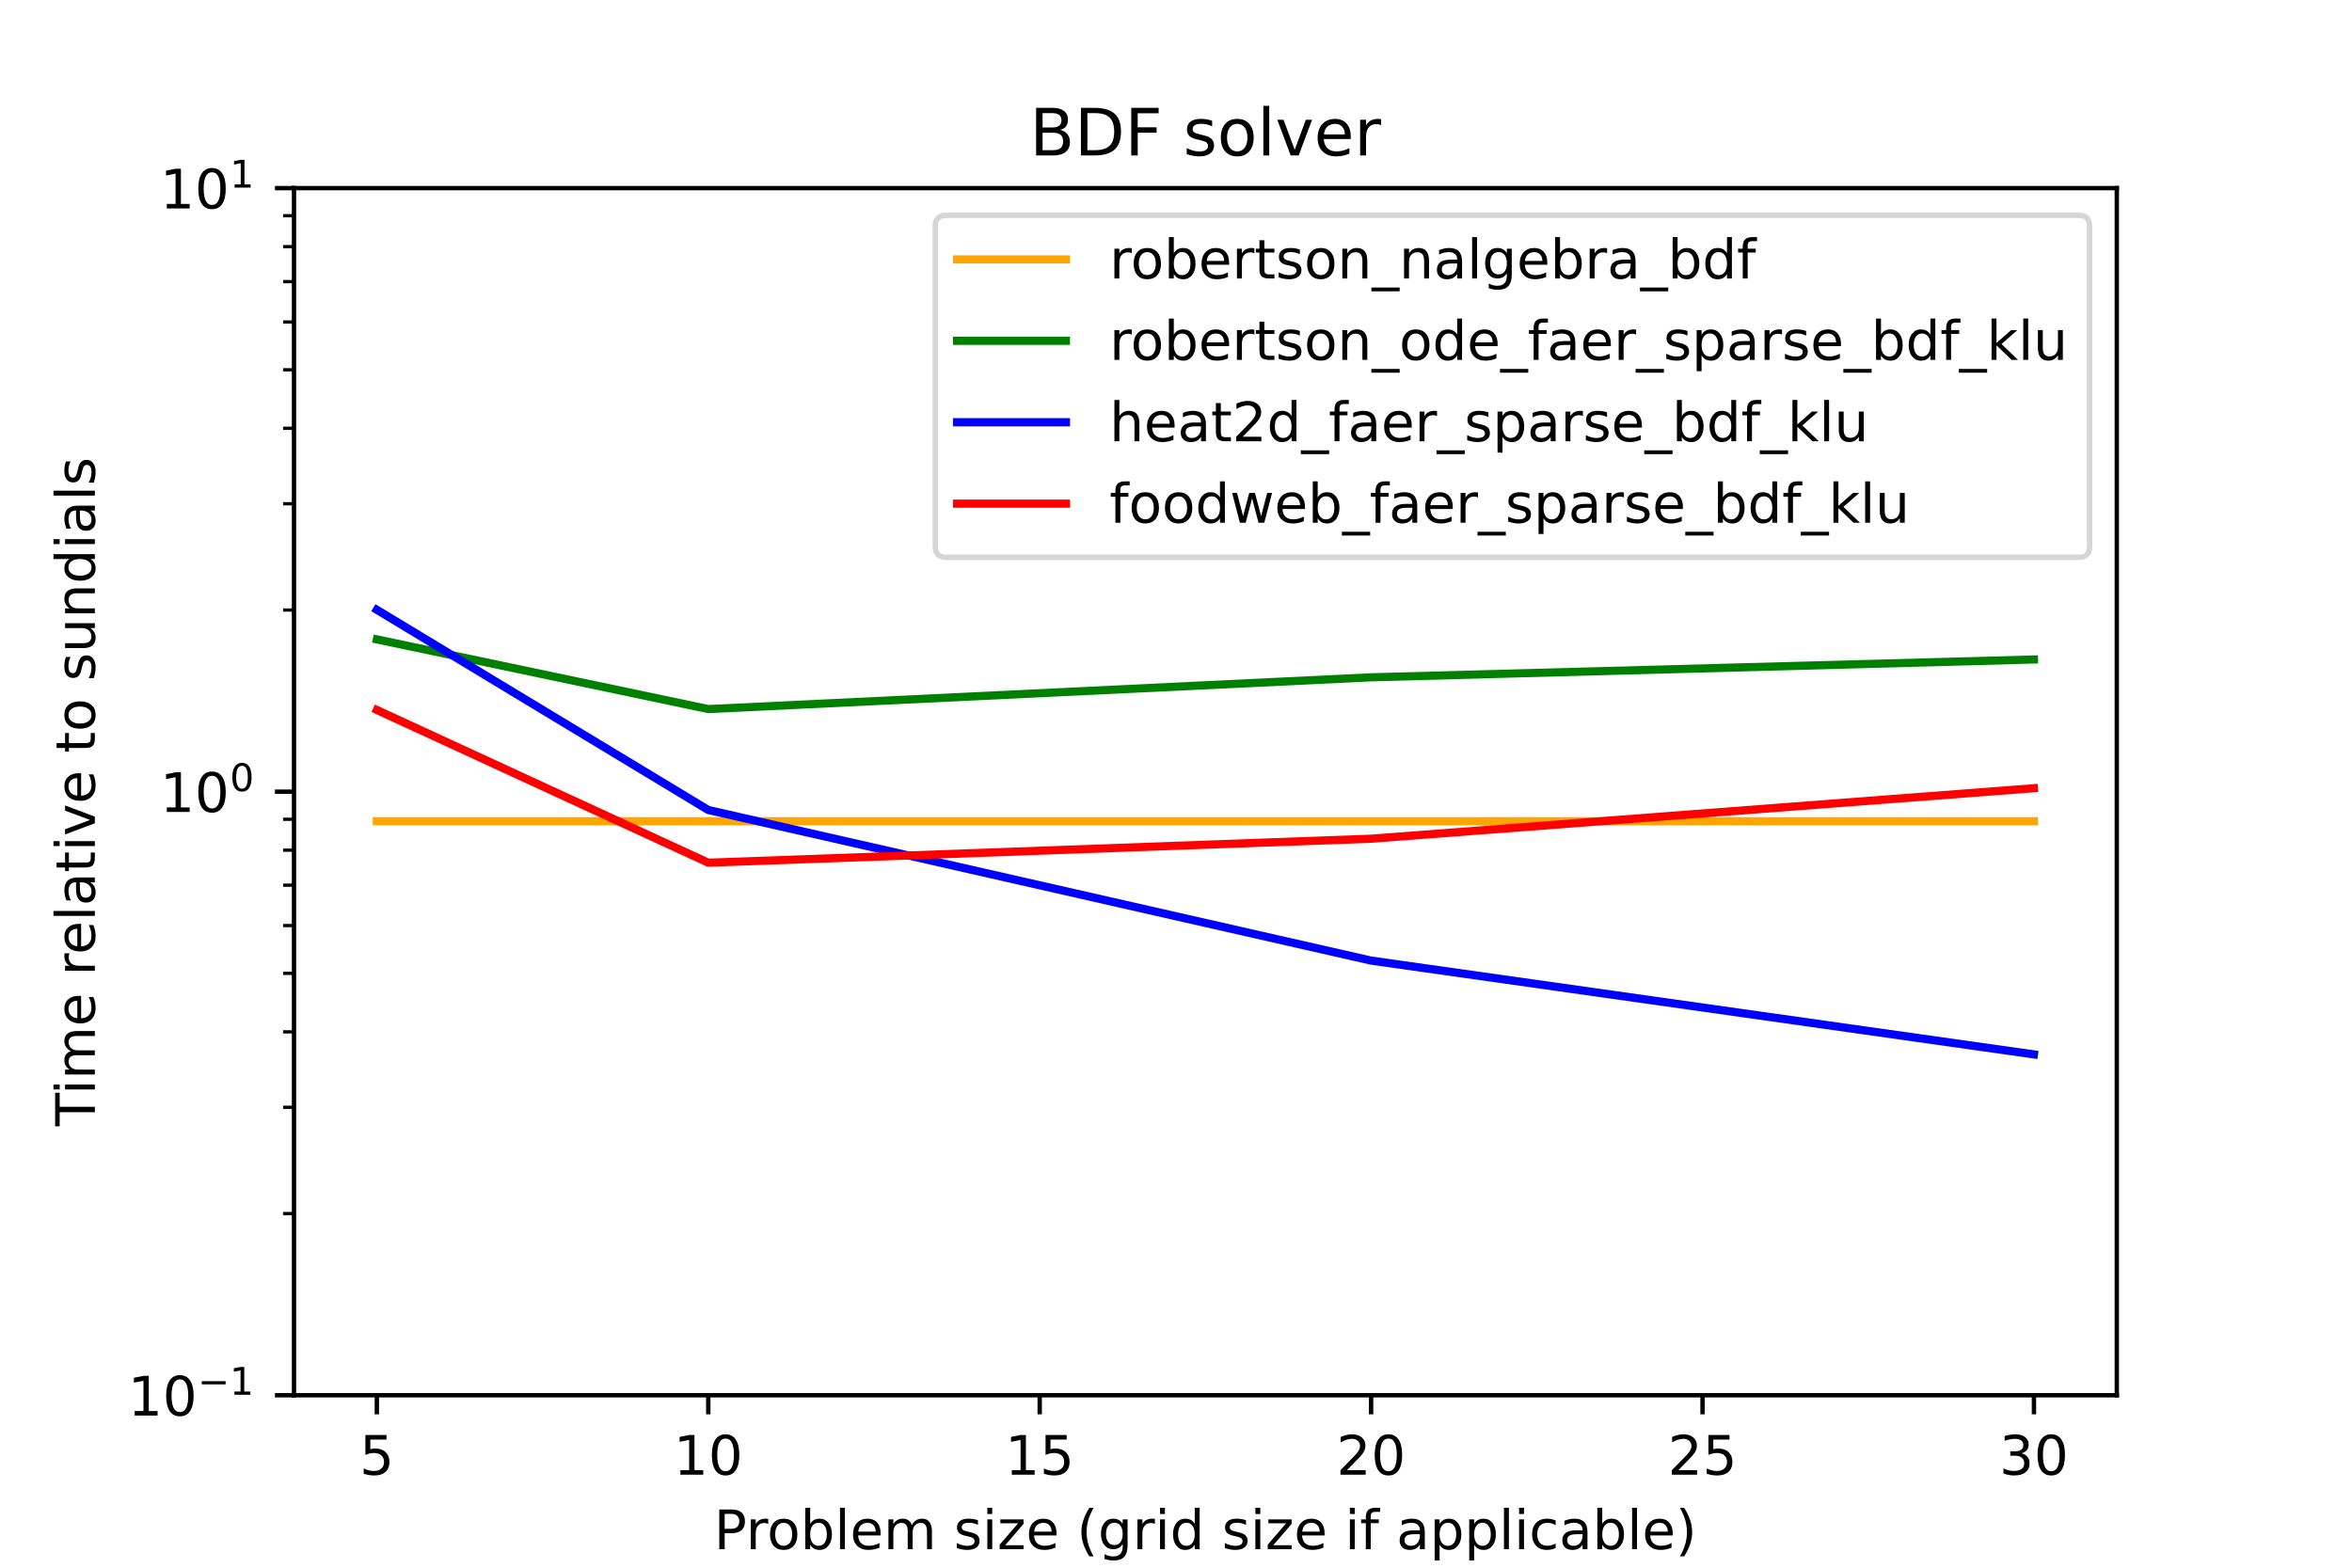
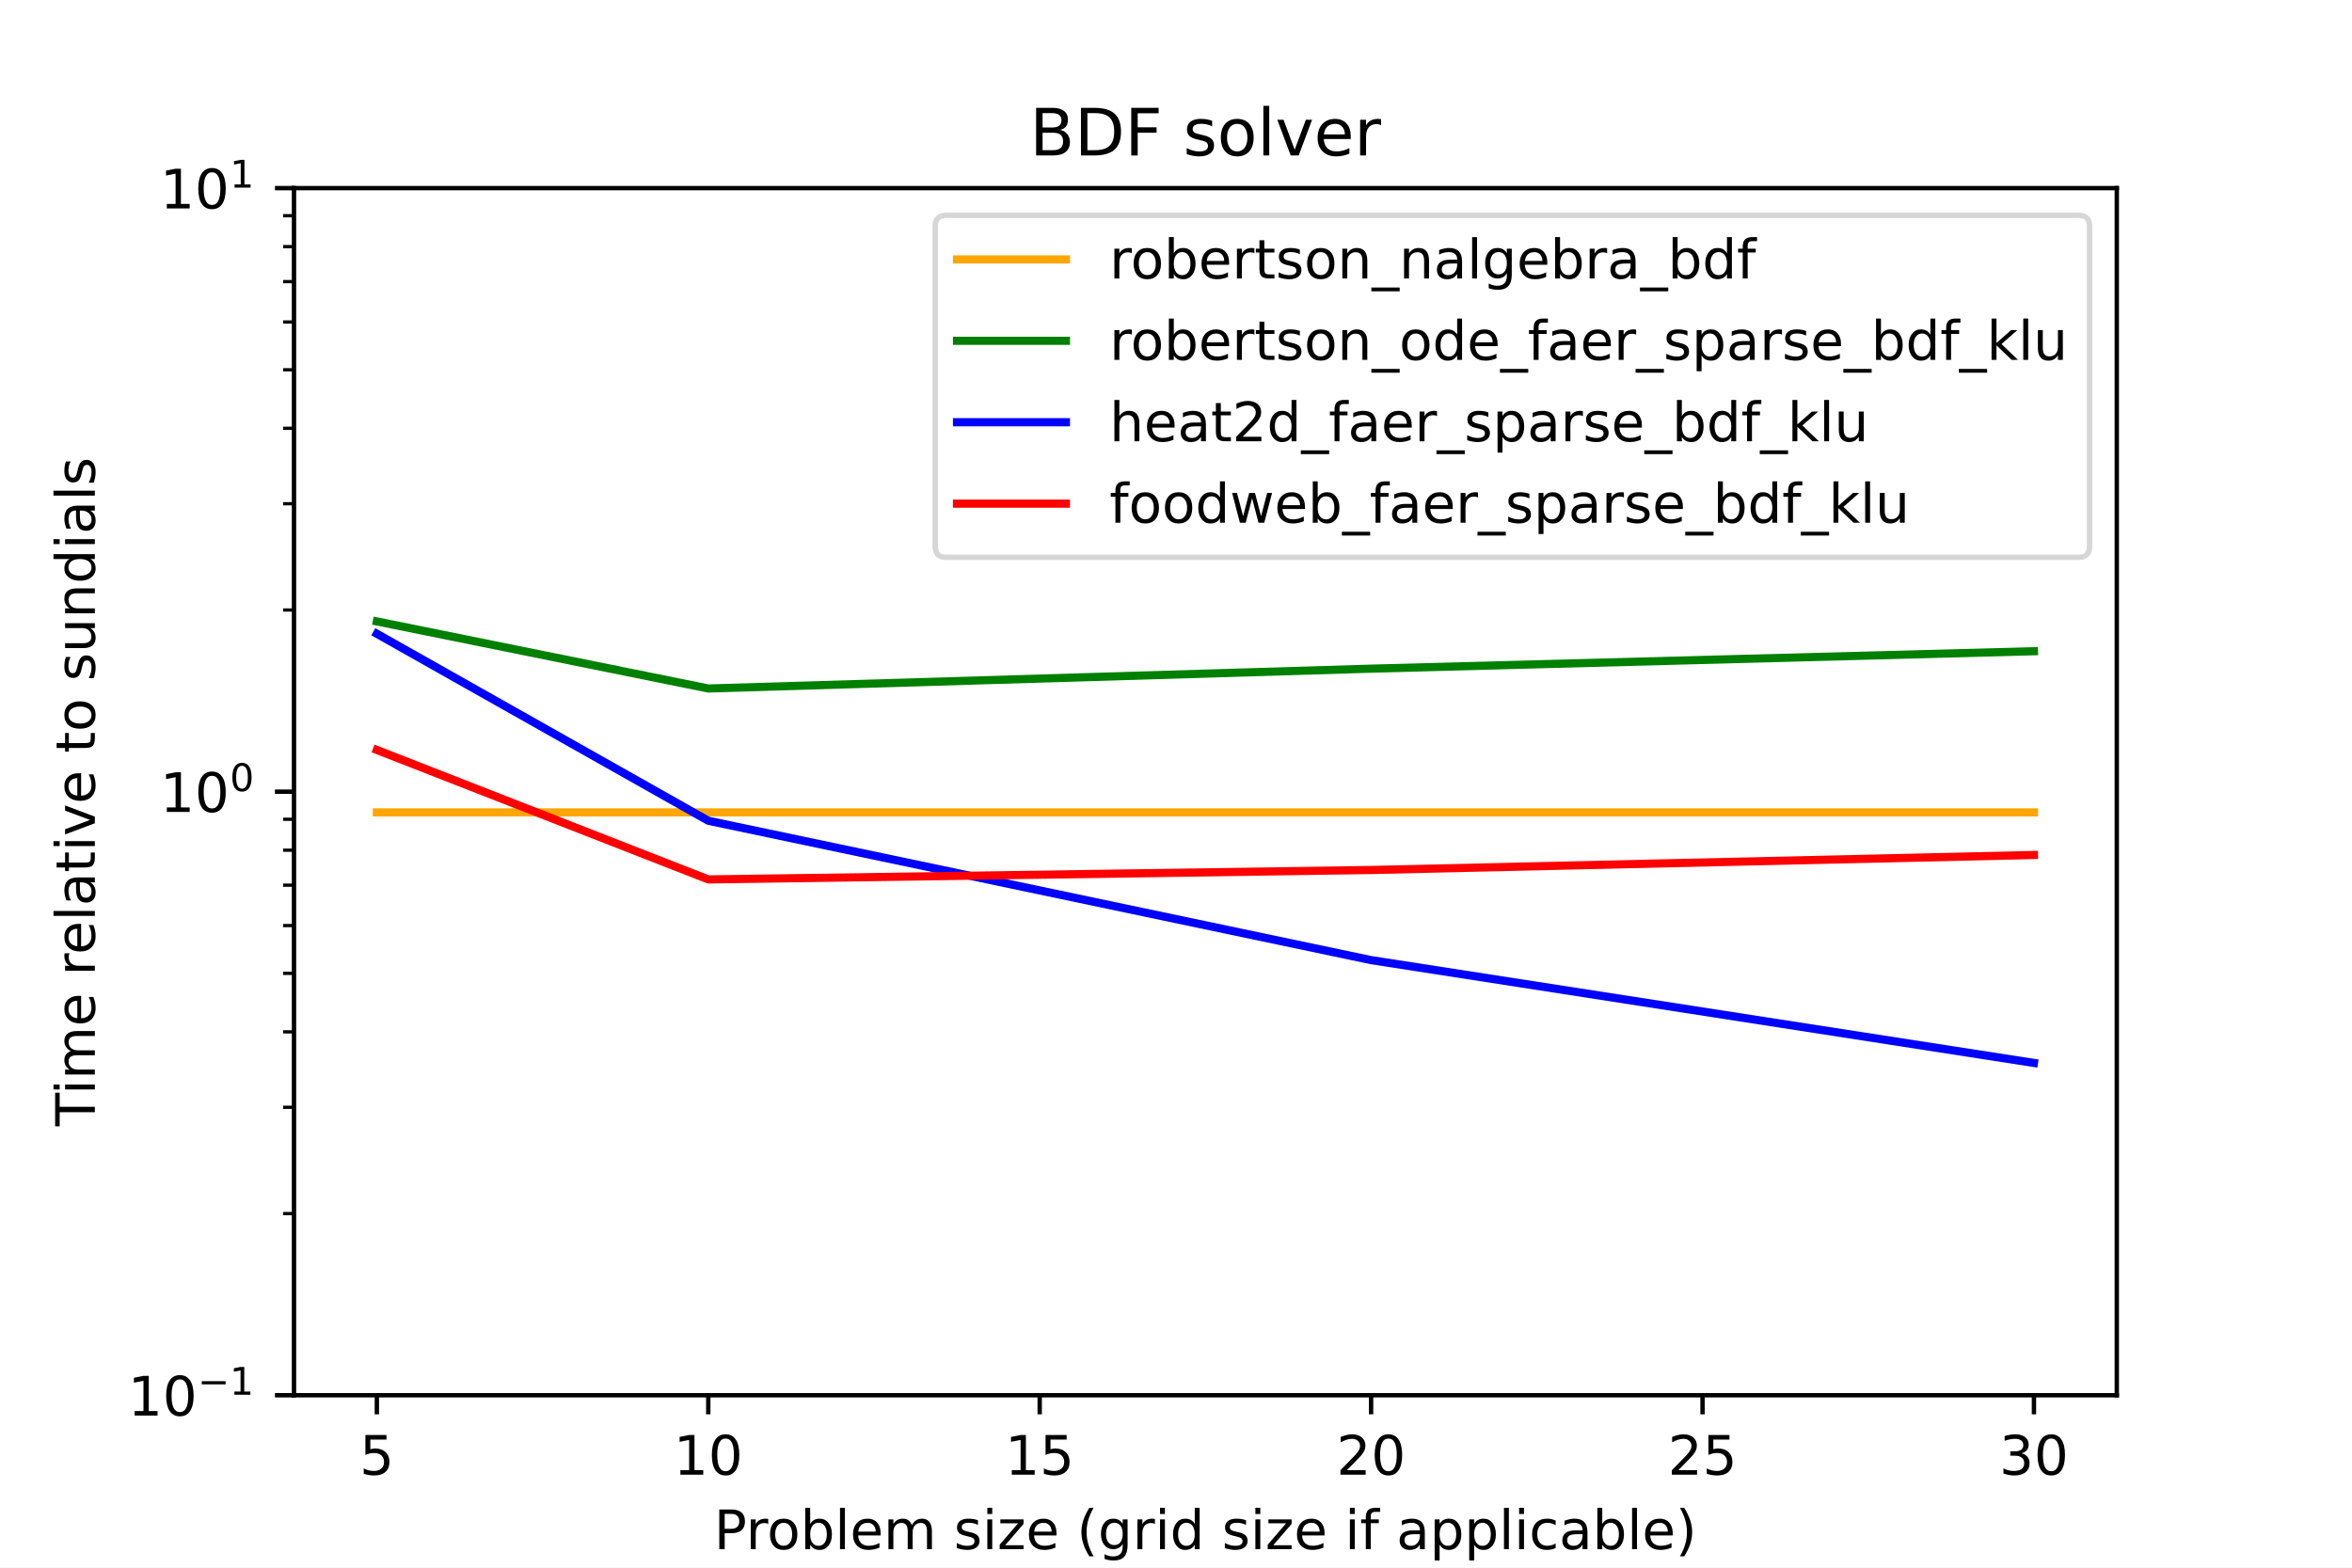
<svg xmlns="http://www.w3.org/2000/svg" xmlns:xlink="http://www.w3.org/1999/xlink" width="432pt" height="288pt" viewBox="0 0 432 288" version="1.1">
  <defs>
    <style type="text/css">*{stroke-linejoin: round; stroke-linecap: butt}</style>
  </defs>
  <g id="figure_1">
    <g id="patch_1">
      <path d="M 0 288  L 432 288  L 432 0  L 0 0  z " style="fill: #ffffff" />
    </g>
    <g id="axes_1">
      <g id="patch_2">
        <path d="M 54 256.32  L 388.8 256.32  L 388.8 34.56  L 54 34.56  z " style="fill: #ffffff" />
      </g>
      <g id="matplotlib.axis_1">
        <g id="xtick_1">
          <g id="line2d_1">
            <defs>
-               <path id="mec22fc146c" d="M 0 0  L 0 3.5  " style="stroke: #000000; stroke-width: 0.8" />
-             </defs>
-             <g>
-               <use xlink:href="#mec22fc146c" x="69.218" y="256.32" style="stroke: #000000; stroke-width: 0.8" />
+               <path id="mbcca583074" d="M 0 0  L 0 3.5  " style="stroke: #000000; stroke-width: 0.8" />
+             </defs>
+             <g>
+               <use xlink:href="#mbcca583074" x="69.218" y="256.32" style="stroke: #000000; stroke-width: 0.8" />
            </g>
          </g>
          <g id="text_1">
            <g transform="translate(66.03693 270.9184) scale(0.1 -0.1)">
              <defs>
                <path id="DejaVuSans-35" d="M 691 4666  L 3169 4666  L 3169 4134  L 1269 4134  L 1269 2991  Q 1406 3038 1543 3061  Q 1681 3084 1819 3084  Q 2600 3084 3056 2656  Q 3513 2228 3513 1497  Q 3513 744 3044 326  Q 2575 -91 1722 -91  Q 1428 -91 1123 -41  Q 819 9 494 109  L 494 744  Q 775 591 1075 516  Q 1375 441 1709 441  Q 2250 441 2565 725  Q 2881 1009 2881 1497  Q 2881 1984 2565 2268  Q 2250 2553 1709 2553  Q 1456 2553 1204 2497  Q 953 2441 691 2322  L 691 4666  z " transform="scale(0.015625)" />
              </defs>
              <use xlink:href="#DejaVuSans-35" />
            </g>
          </g>
        </g>
        <g id="xtick_2">
          <g id="line2d_2">
            <g>
-               <use xlink:href="#mec22fc146c" x="130.091" y="256.32" style="stroke: #000000; stroke-width: 0.8" />
+               <use xlink:href="#mbcca583074" x="130.091" y="256.32" style="stroke: #000000; stroke-width: 0.8" />
            </g>
          </g>
          <g id="text_2">
            <g transform="translate(123.7284 270.9184) scale(0.1 -0.1)">
              <defs>
                <path id="DejaVuSans-31" d="M 794 531  L 1825 531  L 1825 4091  L 703 3866  L 703 4441  L 1819 4666  L 2450 4666  L 2450 531  L 3481 531  L 3481 0  L 794 0  L 794 531  z " transform="scale(0.015625)" />
                <path id="DejaVuSans-30" d="M 2034 4250  Q 1547 4250 1301 3770  Q 1056 3291 1056 2328  Q 1056 1369 1301 889  Q 1547 409 2034 409  Q 2525 409 2770 889  Q 3016 1369 3016 2328  Q 3016 3291 2770 3770  Q 2525 4250 2034 4250  z M 2034 4750  Q 2819 4750 3233 4129  Q 3647 3509 3647 2328  Q 3647 1150 3233 529  Q 2819 -91 2034 -91  Q 1250 -91 836 529  Q 422 1150 422 2328  Q 422 3509 836 4129  Q 1250 4750 2034 4750  z " transform="scale(0.015625)" />
              </defs>
              <use xlink:href="#DejaVuSans-31" />
              <use xlink:href="#DejaVuSans-30" x="63.623" />
            </g>
          </g>
        </g>
        <g id="xtick_3">
          <g id="line2d_3">
            <g>
-               <use xlink:href="#mec22fc146c" x="190.964" y="256.32" style="stroke: #000000; stroke-width: 0.8" />
+               <use xlink:href="#mbcca583074" x="190.964" y="256.32" style="stroke: #000000; stroke-width: 0.8" />
            </g>
          </g>
          <g id="text_3">
            <g transform="translate(184.6011 270.9184) scale(0.1 -0.1)">
              <use xlink:href="#DejaVuSans-31" />
              <use xlink:href="#DejaVuSans-35" x="63.623" />
            </g>
          </g>
        </g>
        <g id="xtick_4">
          <g id="line2d_4">
            <g>
-               <use xlink:href="#mec22fc146c" x="251.836" y="256.32" style="stroke: #000000; stroke-width: 0.8" />
+               <use xlink:href="#mbcca583074" x="251.836" y="256.32" style="stroke: #000000; stroke-width: 0.8" />
            </g>
          </g>
          <g id="text_4">
            <g transform="translate(245.4739 270.9184) scale(0.1 -0.1)">
              <defs>
                <path id="DejaVuSans-32" d="M 1228 531  L 3431 531  L 3431 0  L 469 0  L 469 531  Q 828 903 1448 1529  Q 2069 2156 2228 2338  Q 2531 2678 2651 2914  Q 2772 3150 2772 3378  Q 2772 3750 2511 3984  Q 2250 4219 1831 4219  Q 1534 4219 1204 4116  Q 875 4013 500 3803  L 500 4441  Q 881 4594 1212 4672  Q 1544 4750 1819 4750  Q 2544 4750 2975 4387  Q 3406 4025 3406 3419  Q 3406 3131 3298 2873  Q 3191 2616 2906 2266  Q 2828 2175 2409 1742  Q 1991 1309 1228 531  z " transform="scale(0.015625)" />
              </defs>
              <use xlink:href="#DejaVuSans-32" />
              <use xlink:href="#DejaVuSans-30" x="63.623" />
            </g>
          </g>
        </g>
        <g id="xtick_5">
          <g id="line2d_5">
            <g>
-               <use xlink:href="#mec22fc146c" x="312.709" y="256.32" style="stroke: #000000; stroke-width: 0.8" />
+               <use xlink:href="#mbcca583074" x="312.709" y="256.32" style="stroke: #000000; stroke-width: 0.8" />
            </g>
          </g>
          <g id="text_5">
            <g transform="translate(306.3466 270.9184) scale(0.1 -0.1)">
              <use xlink:href="#DejaVuSans-32" />
              <use xlink:href="#DejaVuSans-35" x="63.623" />
            </g>
          </g>
        </g>
        <g id="xtick_6">
          <g id="line2d_6">
            <g>
-               <use xlink:href="#mec22fc146c" x="373.582" y="256.32" style="stroke: #000000; stroke-width: 0.8" />
+               <use xlink:href="#mbcca583074" x="373.582" y="256.32" style="stroke: #000000; stroke-width: 0.8" />
            </g>
          </g>
          <g id="text_6">
            <g transform="translate(367.2193 270.9184) scale(0.1 -0.1)">
              <defs>
                <path id="DejaVuSans-33" d="M 2597 2516  Q 3050 2419 3304 2112  Q 3559 1806 3559 1356  Q 3559 666 3084 287  Q 2609 -91 1734 -91  Q 1441 -91 1130 -33  Q 819 25 488 141  L 488 750  Q 750 597 1062 519  Q 1375 441 1716 441  Q 2309 441 2620 675  Q 2931 909 2931 1356  Q 2931 1769 2642 2001  Q 2353 2234 1838 2234  L 1294 2234  L 1294 2753  L 1863 2753  Q 2328 2753 2575 2939  Q 2822 3125 2822 3475  Q 2822 3834 2567 4026  Q 2313 4219 1838 4219  Q 1578 4219 1281 4162  Q 984 4106 628 3988  L 628 4550  Q 988 4650 1302 4700  Q 1616 4750 1894 4750  Q 2613 4750 3031 4423  Q 3450 4097 3450 3541  Q 3450 3153 3228 2886  Q 3006 2619 2597 2516  z " transform="scale(0.015625)" />
              </defs>
              <use xlink:href="#DejaVuSans-33" />
              <use xlink:href="#DejaVuSans-30" x="63.623" />
            </g>
          </g>
        </g>
        <g id="text_7">
          <g transform="translate(131.1383 284.5966) scale(0.1 -0.1)">
            <defs>
              <path id="DejaVuSans-50" d="M 1259 4147  L 1259 2394  L 2053 2394  Q 2494 2394 2734 2622  Q 2975 2850 2975 3272  Q 2975 3691 2734 3919  Q 2494 4147 2053 4147  L 1259 4147  z M 628 4666  L 2053 4666  Q 2838 4666 3239 4311  Q 3641 3956 3641 3272  Q 3641 2581 3239 2228  Q 2838 1875 2053 1875  L 1259 1875  L 1259 0  L 628 0  L 628 4666  z " transform="scale(0.015625)" />
              <path id="DejaVuSans-72" d="M 2631 2963  Q 2534 3019 2420 3045  Q 2306 3072 2169 3072  Q 1681 3072 1420 2755  Q 1159 2438 1159 1844  L 1159 0  L 581 0  L 581 3500  L 1159 3500  L 1159 2956  Q 1341 3275 1631 3429  Q 1922 3584 2338 3584  Q 2397 3584 2469 3576  Q 2541 3569 2628 3553  L 2631 2963  z " transform="scale(0.015625)" />
              <path id="DejaVuSans-6f" d="M 1959 3097  Q 1497 3097 1228 2736  Q 959 2375 959 1747  Q 959 1119 1226 758  Q 1494 397 1959 397  Q 2419 397 2687 759  Q 2956 1122 2956 1747  Q 2956 2369 2687 2733  Q 2419 3097 1959 3097  z M 1959 3584  Q 2709 3584 3137 3096  Q 3566 2609 3566 1747  Q 3566 888 3137 398  Q 2709 -91 1959 -91  Q 1206 -91 779 398  Q 353 888 353 1747  Q 353 2609 779 3096  Q 1206 3584 1959 3584  z " transform="scale(0.015625)" />
              <path id="DejaVuSans-62" d="M 3116 1747  Q 3116 2381 2855 2742  Q 2594 3103 2138 3103  Q 1681 3103 1420 2742  Q 1159 2381 1159 1747  Q 1159 1113 1420 752  Q 1681 391 2138 391  Q 2594 391 2855 752  Q 3116 1113 3116 1747  z M 1159 2969  Q 1341 3281 1617 3432  Q 1894 3584 2278 3584  Q 2916 3584 3314 3078  Q 3713 2572 3713 1747  Q 3713 922 3314 415  Q 2916 -91 2278 -91  Q 1894 -91 1617 61  Q 1341 213 1159 525  L 1159 0  L 581 0  L 581 4863  L 1159 4863  L 1159 2969  z " transform="scale(0.015625)" />
              <path id="DejaVuSans-6c" d="M 603 4863  L 1178 4863  L 1178 0  L 603 0  L 603 4863  z " transform="scale(0.015625)" />
              <path id="DejaVuSans-65" d="M 3597 1894  L 3597 1613  L 953 1613  Q 991 1019 1311 708  Q 1631 397 2203 397  Q 2534 397 2845 478  Q 3156 559 3463 722  L 3463 178  Q 3153 47 2828 -22  Q 2503 -91 2169 -91  Q 1331 -91 842 396  Q 353 884 353 1716  Q 353 2575 817 3079  Q 1281 3584 2069 3584  Q 2775 3584 3186 3129  Q 3597 2675 3597 1894  z M 3022 2063  Q 3016 2534 2758 2815  Q 2500 3097 2075 3097  Q 1594 3097 1305 2825  Q 1016 2553 972 2059  L 3022 2063  z " transform="scale(0.015625)" />
              <path id="DejaVuSans-6d" d="M 3328 2828  Q 3544 3216 3844 3400  Q 4144 3584 4550 3584  Q 5097 3584 5394 3201  Q 5691 2819 5691 2113  L 5691 0  L 5113 0  L 5113 2094  Q 5113 2597 4934 2840  Q 4756 3084 4391 3084  Q 3944 3084 3684 2787  Q 3425 2491 3425 1978  L 3425 0  L 2847 0  L 2847 2094  Q 2847 2600 2669 2842  Q 2491 3084 2119 3084  Q 1678 3084 1418 2786  Q 1159 2488 1159 1978  L 1159 0  L 581 0  L 581 3500  L 1159 3500  L 1159 2956  Q 1356 3278 1631 3431  Q 1906 3584 2284 3584  Q 2666 3584 2933 3390  Q 3200 3197 3328 2828  z " transform="scale(0.015625)" />
              <path id="DejaVuSans-20" transform="scale(0.015625)" />
              <path id="DejaVuSans-73" d="M 2834 3397  L 2834 2853  Q 2591 2978 2328 3040  Q 2066 3103 1784 3103  Q 1356 3103 1142 2972  Q 928 2841 928 2578  Q 928 2378 1081 2264  Q 1234 2150 1697 2047  L 1894 2003  Q 2506 1872 2764 1633  Q 3022 1394 3022 966  Q 3022 478 2636 193  Q 2250 -91 1575 -91  Q 1294 -91 989 -36  Q 684 19 347 128  L 347 722  Q 666 556 975 473  Q 1284 391 1588 391  Q 1994 391 2212 530  Q 2431 669 2431 922  Q 2431 1156 2273 1281  Q 2116 1406 1581 1522  L 1381 1569  Q 847 1681 609 1914  Q 372 2147 372 2553  Q 372 3047 722 3315  Q 1072 3584 1716 3584  Q 2034 3584 2315 3537  Q 2597 3491 2834 3397  z " transform="scale(0.015625)" />
              <path id="DejaVuSans-69" d="M 603 3500  L 1178 3500  L 1178 0  L 603 0  L 603 3500  z M 603 4863  L 1178 4863  L 1178 4134  L 603 4134  L 603 4863  z " transform="scale(0.015625)" />
              <path id="DejaVuSans-7a" d="M 353 3500  L 3084 3500  L 3084 2975  L 922 459  L 3084 459  L 3084 0  L 275 0  L 275 525  L 2438 3041  L 353 3041  L 353 3500  z " transform="scale(0.015625)" />
              <path id="DejaVuSans-28" d="M 1984 4856  Q 1566 4138 1362 3434  Q 1159 2731 1159 2009  Q 1159 1288 1364 580  Q 1569 -128 1984 -844  L 1484 -844  Q 1016 -109 783 600  Q 550 1309 550 2009  Q 550 2706 781 3412  Q 1013 4119 1484 4856  L 1984 4856  z " transform="scale(0.015625)" />
              <path id="DejaVuSans-67" d="M 2906 1791  Q 2906 2416 2648 2759  Q 2391 3103 1925 3103  Q 1463 3103 1205 2759  Q 947 2416 947 1791  Q 947 1169 1205 825  Q 1463 481 1925 481  Q 2391 481 2648 825  Q 2906 1169 2906 1791  z M 3481 434  Q 3481 -459 3084 -895  Q 2688 -1331 1869 -1331  Q 1566 -1331 1297 -1286  Q 1028 -1241 775 -1147  L 775 -588  Q 1028 -725 1275 -790  Q 1522 -856 1778 -856  Q 2344 -856 2625 -561  Q 2906 -266 2906 331  L 2906 616  Q 2728 306 2450 153  Q 2172 0 1784 0  Q 1141 0 747 490  Q 353 981 353 1791  Q 353 2603 747 3093  Q 1141 3584 1784 3584  Q 2172 3584 2450 3431  Q 2728 3278 2906 2969  L 2906 3500  L 3481 3500  L 3481 434  z " transform="scale(0.015625)" />
              <path id="DejaVuSans-64" d="M 2906 2969  L 2906 4863  L 3481 4863  L 3481 0  L 2906 0  L 2906 525  Q 2725 213 2448 61  Q 2172 -91 1784 -91  Q 1150 -91 751 415  Q 353 922 353 1747  Q 353 2572 751 3078  Q 1150 3584 1784 3584  Q 2172 3584 2448 3432  Q 2725 3281 2906 2969  z M 947 1747  Q 947 1113 1208 752  Q 1469 391 1925 391  Q 2381 391 2643 752  Q 2906 1113 2906 1747  Q 2906 2381 2643 2742  Q 2381 3103 1925 3103  Q 1469 3103 1208 2742  Q 947 2381 947 1747  z " transform="scale(0.015625)" />
              <path id="DejaVuSans-66" d="M 2375 4863  L 2375 4384  L 1825 4384  Q 1516 4384 1395 4259  Q 1275 4134 1275 3809  L 1275 3500  L 2222 3500  L 2222 3053  L 1275 3053  L 1275 0  L 697 0  L 697 3053  L 147 3053  L 147 3500  L 697 3500  L 697 3744  Q 697 4328 969 4595  Q 1241 4863 1831 4863  L 2375 4863  z " transform="scale(0.015625)" />
              <path id="DejaVuSans-61" d="M 2194 1759  Q 1497 1759 1228 1600  Q 959 1441 959 1056  Q 959 750 1161 570  Q 1363 391 1709 391  Q 2188 391 2477 730  Q 2766 1069 2766 1631  L 2766 1759  L 2194 1759  z M 3341 1997  L 3341 0  L 2766 0  L 2766 531  Q 2569 213 2275 61  Q 1981 -91 1556 -91  Q 1019 -91 701 211  Q 384 513 384 1019  Q 384 1609 779 1909  Q 1175 2209 1959 2209  L 2766 2209  L 2766 2266  Q 2766 2663 2505 2880  Q 2244 3097 1772 3097  Q 1472 3097 1187 3025  Q 903 2953 641 2809  L 641 3341  Q 956 3463 1253 3523  Q 1550 3584 1831 3584  Q 2591 3584 2966 3190  Q 3341 2797 3341 1997  z " transform="scale(0.015625)" />
              <path id="DejaVuSans-70" d="M 1159 525  L 1159 -1331  L 581 -1331  L 581 3500  L 1159 3500  L 1159 2969  Q 1341 3281 1617 3432  Q 1894 3584 2278 3584  Q 2916 3584 3314 3078  Q 3713 2572 3713 1747  Q 3713 922 3314 415  Q 2916 -91 2278 -91  Q 1894 -91 1617 61  Q 1341 213 1159 525  z M 3116 1747  Q 3116 2381 2855 2742  Q 2594 3103 2138 3103  Q 1681 3103 1420 2742  Q 1159 2381 1159 1747  Q 1159 1113 1420 752  Q 1681 391 2138 391  Q 2594 391 2855 752  Q 3116 1113 3116 1747  z " transform="scale(0.015625)" />
              <path id="DejaVuSans-63" d="M 3122 3366  L 3122 2828  Q 2878 2963 2633 3030  Q 2388 3097 2138 3097  Q 1578 3097 1268 2742  Q 959 2388 959 1747  Q 959 1106 1268 751  Q 1578 397 2138 397  Q 2388 397 2633 464  Q 2878 531 3122 666  L 3122 134  Q 2881 22 2623 -34  Q 2366 -91 2075 -91  Q 1284 -91 818 406  Q 353 903 353 1747  Q 353 2603 823 3093  Q 1294 3584 2113 3584  Q 2378 3584 2631 3529  Q 2884 3475 3122 3366  z " transform="scale(0.015625)" />
              <path id="DejaVuSans-29" d="M 513 4856  L 1013 4856  Q 1481 4119 1714 3412  Q 1947 2706 1947 2009  Q 1947 1309 1714 600  Q 1481 -109 1013 -844  L 513 -844  Q 928 -128 1133 580  Q 1338 1288 1338 2009  Q 1338 2731 1133 3434  Q 928 4138 513 4856  z " transform="scale(0.015625)" />
            </defs>
            <use xlink:href="#DejaVuSans-50" />
            <use xlink:href="#DejaVuSans-72" x="58.553" />
            <use xlink:href="#DejaVuSans-6f" x="97.416" />
            <use xlink:href="#DejaVuSans-62" x="158.598" />
            <use xlink:href="#DejaVuSans-6c" x="222.074" />
            <use xlink:href="#DejaVuSans-65" x="249.857" />
            <use xlink:href="#DejaVuSans-6d" x="311.381" />
            <use xlink:href="#DejaVuSans-20" x="408.793" />
            <use xlink:href="#DejaVuSans-73" x="440.58" />
            <use xlink:href="#DejaVuSans-69" x="492.68" />
            <use xlink:href="#DejaVuSans-7a" x="520.463" />
            <use xlink:href="#DejaVuSans-65" x="572.953" />
            <use xlink:href="#DejaVuSans-20" x="634.477" />
            <use xlink:href="#DejaVuSans-28" x="666.264" />
            <use xlink:href="#DejaVuSans-67" x="705.277" />
            <use xlink:href="#DejaVuSans-72" x="768.754" />
            <use xlink:href="#DejaVuSans-69" x="809.867" />
            <use xlink:href="#DejaVuSans-64" x="837.65" />
            <use xlink:href="#DejaVuSans-20" x="901.127" />
            <use xlink:href="#DejaVuSans-73" x="932.914" />
            <use xlink:href="#DejaVuSans-69" x="985.014" />
            <use xlink:href="#DejaVuSans-7a" x="1012.797" />
            <use xlink:href="#DejaVuSans-65" x="1065.287" />
            <use xlink:href="#DejaVuSans-20" x="1126.811" />
            <use xlink:href="#DejaVuSans-69" x="1158.598" />
            <use xlink:href="#DejaVuSans-66" x="1186.381" />
            <use xlink:href="#DejaVuSans-20" x="1221.586" />
            <use xlink:href="#DejaVuSans-61" x="1253.373" />
            <use xlink:href="#DejaVuSans-70" x="1314.652" />
            <use xlink:href="#DejaVuSans-70" x="1378.129" />
            <use xlink:href="#DejaVuSans-6c" x="1441.605" />
            <use xlink:href="#DejaVuSans-69" x="1469.389" />
            <use xlink:href="#DejaVuSans-63" x="1497.172" />
            <use xlink:href="#DejaVuSans-61" x="1552.152" />
            <use xlink:href="#DejaVuSans-62" x="1613.432" />
            <use xlink:href="#DejaVuSans-6c" x="1676.908" />
            <use xlink:href="#DejaVuSans-65" x="1704.691" />
            <use xlink:href="#DejaVuSans-29" x="1766.215" />
          </g>
        </g>
      </g>
      <g id="matplotlib.axis_2">
        <g id="ytick_1">
          <g id="line2d_7">
            <defs>
-               <path id="m13936bc4da" d="M 0 0  L -3.5 0  " style="stroke: #000000; stroke-width: 0.8" />
-             </defs>
-             <g>
-               <use xlink:href="#m13936bc4da" x="54" y="256.32" style="stroke: #000000; stroke-width: 0.8" />
+               <path id="m5bfe30f9e1" d="M 0 0  L -3.5 0  " style="stroke: #000000; stroke-width: 0.8" />
+             </defs>
+             <g>
+               <use xlink:href="#m5bfe30f9e1" x="54" y="256.32" style="stroke: #000000; stroke-width: 0.8" />
            </g>
          </g>
          <g id="text_8">
            <g transform="translate(23.5 260.1192) scale(0.1 -0.1)">
              <defs>
                <path id="DejaVuSans-2212" d="M 678 2272  L 4684 2272  L 4684 1741  L 678 1741  L 678 2272  z " transform="scale(0.015625)" />
              </defs>
              <use xlink:href="#DejaVuSans-31" transform="translate(0 0.684375)" />
              <use xlink:href="#DejaVuSans-30" transform="translate(63.62305 0.684375)" />
              <use xlink:href="#DejaVuSans-2212" transform="translate(128.2031 38.96563) scale(0.7)" />
              <use xlink:href="#DejaVuSans-31" transform="translate(186.8555 38.96563) scale(0.7)" />
            </g>
          </g>
        </g>
        <g id="ytick_2">
          <g id="line2d_8">
            <g>
-               <use xlink:href="#m13936bc4da" x="54" y="145.44" style="stroke: #000000; stroke-width: 0.8" />
+               <use xlink:href="#m5bfe30f9e1" x="54" y="145.44" style="stroke: #000000; stroke-width: 0.8" />
            </g>
          </g>
          <g id="text_9">
            <g transform="translate(29.4 149.2392) scale(0.1 -0.1)">
              <use xlink:href="#DejaVuSans-31" transform="translate(0 0.765625)" />
              <use xlink:href="#DejaVuSans-30" transform="translate(63.62305 0.765625)" />
              <use xlink:href="#DejaVuSans-30" transform="translate(128.2031 39.04688) scale(0.7)" />
            </g>
          </g>
        </g>
        <g id="ytick_3">
          <g id="line2d_9">
            <g>
-               <use xlink:href="#m13936bc4da" x="54" y="34.56" style="stroke: #000000; stroke-width: 0.8" />
+               <use xlink:href="#m5bfe30f9e1" x="54" y="34.56" style="stroke: #000000; stroke-width: 0.8" />
            </g>
          </g>
          <g id="text_10">
            <g transform="translate(29.4 38.35922) scale(0.1 -0.1)">
              <use xlink:href="#DejaVuSans-31" transform="translate(0 0.684375)" />
              <use xlink:href="#DejaVuSans-30" transform="translate(63.62305 0.684375)" />
              <use xlink:href="#DejaVuSans-31" transform="translate(128.2031 38.96563) scale(0.7)" />
            </g>
          </g>
        </g>
        <g id="ytick_4">
          <g id="line2d_10">
            <defs>
-               <path id="mb4230248e1" d="M 0 0  L -2 0  " style="stroke: #000000; stroke-width: 0.6" />
-             </defs>
-             <g>
-               <use xlink:href="#mb4230248e1" x="54" y="222.942" style="stroke: #000000; stroke-width: 0.6" />
+               <path id="m52d09d901e" d="M 0 0  L -2 0  " style="stroke: #000000; stroke-width: 0.6" />
+             </defs>
+             <g>
+               <use xlink:href="#m52d09d901e" x="54" y="222.942" style="stroke: #000000; stroke-width: 0.6" />
            </g>
          </g>
        </g>
        <g id="ytick_5">
          <g id="line2d_11">
            <g>
-               <use xlink:href="#mb4230248e1" x="54" y="203.417" style="stroke: #000000; stroke-width: 0.6" />
+               <use xlink:href="#m52d09d901e" x="54" y="203.417" style="stroke: #000000; stroke-width: 0.6" />
            </g>
          </g>
        </g>
        <g id="ytick_6">
          <g id="line2d_12">
            <g>
-               <use xlink:href="#mb4230248e1" x="54" y="189.564" style="stroke: #000000; stroke-width: 0.6" />
+               <use xlink:href="#m52d09d901e" x="54" y="189.564" style="stroke: #000000; stroke-width: 0.6" />
            </g>
          </g>
        </g>
        <g id="ytick_7">
          <g id="line2d_13">
            <g>
-               <use xlink:href="#mb4230248e1" x="54" y="178.818" style="stroke: #000000; stroke-width: 0.6" />
+               <use xlink:href="#m52d09d901e" x="54" y="178.818" style="stroke: #000000; stroke-width: 0.6" />
            </g>
          </g>
        </g>
        <g id="ytick_8">
          <g id="line2d_14">
            <g>
-               <use xlink:href="#mb4230248e1" x="54" y="170.039" style="stroke: #000000; stroke-width: 0.6" />
+               <use xlink:href="#m52d09d901e" x="54" y="170.039" style="stroke: #000000; stroke-width: 0.6" />
            </g>
          </g>
        </g>
        <g id="ytick_9">
          <g id="line2d_15">
            <g>
-               <use xlink:href="#mb4230248e1" x="54" y="162.616" style="stroke: #000000; stroke-width: 0.6" />
+               <use xlink:href="#m52d09d901e" x="54" y="162.616" style="stroke: #000000; stroke-width: 0.6" />
            </g>
          </g>
        </g>
        <g id="ytick_10">
          <g id="line2d_16">
            <g>
-               <use xlink:href="#mb4230248e1" x="54" y="156.185" style="stroke: #000000; stroke-width: 0.6" />
+               <use xlink:href="#m52d09d901e" x="54" y="156.185" style="stroke: #000000; stroke-width: 0.6" />
            </g>
          </g>
        </g>
        <g id="ytick_11">
          <g id="line2d_17">
            <g>
-               <use xlink:href="#mb4230248e1" x="54" y="150.514" style="stroke: #000000; stroke-width: 0.6" />
+               <use xlink:href="#m52d09d901e" x="54" y="150.514" style="stroke: #000000; stroke-width: 0.6" />
            </g>
          </g>
        </g>
        <g id="ytick_12">
          <g id="line2d_18">
            <g>
-               <use xlink:href="#mb4230248e1" x="54" y="112.062" style="stroke: #000000; stroke-width: 0.6" />
+               <use xlink:href="#m52d09d901e" x="54" y="112.062" style="stroke: #000000; stroke-width: 0.6" />
            </g>
          </g>
        </g>
        <g id="ytick_13">
          <g id="line2d_19">
            <g>
-               <use xlink:href="#mb4230248e1" x="54" y="92.537" style="stroke: #000000; stroke-width: 0.6" />
+               <use xlink:href="#m52d09d901e" x="54" y="92.537" style="stroke: #000000; stroke-width: 0.6" />
            </g>
          </g>
        </g>
        <g id="ytick_14">
          <g id="line2d_20">
            <g>
-               <use xlink:href="#mb4230248e1" x="54" y="78.684" style="stroke: #000000; stroke-width: 0.6" />
+               <use xlink:href="#m52d09d901e" x="54" y="78.684" style="stroke: #000000; stroke-width: 0.6" />
            </g>
          </g>
        </g>
        <g id="ytick_15">
          <g id="line2d_21">
            <g>
-               <use xlink:href="#mb4230248e1" x="54" y="67.938" style="stroke: #000000; stroke-width: 0.6" />
+               <use xlink:href="#m52d09d901e" x="54" y="67.938" style="stroke: #000000; stroke-width: 0.6" />
            </g>
          </g>
        </g>
        <g id="ytick_16">
          <g id="line2d_22">
            <g>
-               <use xlink:href="#mb4230248e1" x="54" y="59.159" style="stroke: #000000; stroke-width: 0.6" />
+               <use xlink:href="#m52d09d901e" x="54" y="59.159" style="stroke: #000000; stroke-width: 0.6" />
            </g>
          </g>
        </g>
        <g id="ytick_17">
          <g id="line2d_23">
            <g>
-               <use xlink:href="#mb4230248e1" x="54" y="51.736" style="stroke: #000000; stroke-width: 0.6" />
+               <use xlink:href="#m52d09d901e" x="54" y="51.736" style="stroke: #000000; stroke-width: 0.6" />
            </g>
          </g>
        </g>
        <g id="ytick_18">
          <g id="line2d_24">
            <g>
-               <use xlink:href="#mb4230248e1" x="54" y="45.305" style="stroke: #000000; stroke-width: 0.6" />
+               <use xlink:href="#m52d09d901e" x="54" y="45.305" style="stroke: #000000; stroke-width: 0.6" />
            </g>
          </g>
        </g>
        <g id="ytick_19">
          <g id="line2d_25">
            <g>
-               <use xlink:href="#mb4230248e1" x="54" y="39.634" style="stroke: #000000; stroke-width: 0.6" />
+               <use xlink:href="#m52d09d901e" x="54" y="39.634" style="stroke: #000000; stroke-width: 0.6" />
            </g>
          </g>
        </g>
        <g id="text_11">
          <g transform="translate(17.42031 206.8814) rotate(-90) scale(0.1 -0.1)">
            <defs>
              <path id="DejaVuSans-54" d="M -19 4666  L 3928 4666  L 3928 4134  L 2272 4134  L 2272 0  L 1638 0  L 1638 4134  L -19 4134  L -19 4666  z " transform="scale(0.015625)" />
              <path id="DejaVuSans-74" d="M 1172 4494  L 1172 3500  L 2356 3500  L 2356 3053  L 1172 3053  L 1172 1153  Q 1172 725 1289 603  Q 1406 481 1766 481  L 2356 481  L 2356 0  L 1766 0  Q 1100 0 847 248  Q 594 497 594 1153  L 594 3053  L 172 3053  L 172 3500  L 594 3500  L 594 4494  L 1172 4494  z " transform="scale(0.015625)" />
              <path id="DejaVuSans-76" d="M 191 3500  L 800 3500  L 1894 563  L 2988 3500  L 3597 3500  L 2284 0  L 1503 0  L 191 3500  z " transform="scale(0.015625)" />
              <path id="DejaVuSans-75" d="M 544 1381  L 544 3500  L 1119 3500  L 1119 1403  Q 1119 906 1312 657  Q 1506 409 1894 409  Q 2359 409 2629 706  Q 2900 1003 2900 1516  L 2900 3500  L 3475 3500  L 3475 0  L 2900 0  L 2900 538  Q 2691 219 2414 64  Q 2138 -91 1772 -91  Q 1169 -91 856 284  Q 544 659 544 1381  z M 1991 3584  L 1991 3584  z " transform="scale(0.015625)" />
              <path id="DejaVuSans-6e" d="M 3513 2113  L 3513 0  L 2938 0  L 2938 2094  Q 2938 2591 2744 2837  Q 2550 3084 2163 3084  Q 1697 3084 1428 2787  Q 1159 2491 1159 1978  L 1159 0  L 581 0  L 581 3500  L 1159 3500  L 1159 2956  Q 1366 3272 1645 3428  Q 1925 3584 2291 3584  Q 2894 3584 3203 3211  Q 3513 2838 3513 2113  z " transform="scale(0.015625)" />
            </defs>
            <use xlink:href="#DejaVuSans-54" />
            <use xlink:href="#DejaVuSans-69" x="57.959" />
            <use xlink:href="#DejaVuSans-6d" x="85.742" />
            <use xlink:href="#DejaVuSans-65" x="183.154" />
            <use xlink:href="#DejaVuSans-20" x="244.678" />
            <use xlink:href="#DejaVuSans-72" x="276.465" />
            <use xlink:href="#DejaVuSans-65" x="315.328" />
            <use xlink:href="#DejaVuSans-6c" x="376.852" />
            <use xlink:href="#DejaVuSans-61" x="404.635" />
            <use xlink:href="#DejaVuSans-74" x="465.914" />
            <use xlink:href="#DejaVuSans-69" x="505.123" />
            <use xlink:href="#DejaVuSans-76" x="532.906" />
            <use xlink:href="#DejaVuSans-65" x="592.086" />
            <use xlink:href="#DejaVuSans-20" x="653.609" />
            <use xlink:href="#DejaVuSans-74" x="685.396" />
            <use xlink:href="#DejaVuSans-6f" x="724.605" />
            <use xlink:href="#DejaVuSans-20" x="785.787" />
            <use xlink:href="#DejaVuSans-73" x="817.574" />
            <use xlink:href="#DejaVuSans-75" x="869.674" />
            <use xlink:href="#DejaVuSans-6e" x="933.053" />
            <use xlink:href="#DejaVuSans-64" x="996.432" />
            <use xlink:href="#DejaVuSans-69" x="1059.908" />
            <use xlink:href="#DejaVuSans-61" x="1087.691" />
            <use xlink:href="#DejaVuSans-6c" x="1148.971" />
            <use xlink:href="#DejaVuSans-73" x="1176.754" />
          </g>
        </g>
      </g>
      <g id="line2d_26">
-         <path d="M 69.218 150.869  L 373.582 150.869  " clip-path="url(#p189711beaa)" style="fill: none; stroke: #ffa500; stroke-width: 1.5; stroke-linecap: square" />
+         <path d="M 69.218 149.242  L 373.582 149.242  " clip-path="url(#pfaaf9b4c64)" style="fill: none; stroke: #ffa500; stroke-width: 1.5; stroke-linecap: square" />
      </g>
      <g id="line2d_27">
-         <path d="M 69.218 117.462  L 130.091 130.264  L 251.836 124.43  L 373.582 121.153  " clip-path="url(#p189711beaa)" style="fill: none; stroke: #008000; stroke-width: 1.5; stroke-linecap: square" />
+         <path d="M 69.218 114.161  L 130.091 126.482  L 251.836 122.84  L 373.582 119.634  " clip-path="url(#pfaaf9b4c64)" style="fill: none; stroke: #008000; stroke-width: 1.5; stroke-linecap: square" />
      </g>
      <g id="line2d_28">
-         <path d="M 69.218 112.022  L 130.091 148.805  L 251.836 176.471  L 373.582 193.705  " clip-path="url(#p189711beaa)" style="fill: none; stroke: #0000ff; stroke-width: 1.5; stroke-linecap: square" />
+         <path d="M 69.218 116.427  L 130.091 150.78  L 251.836 176.384  L 373.582 195.272  " clip-path="url(#pfaaf9b4c64)" style="fill: none; stroke: #0000ff; stroke-width: 1.5; stroke-linecap: square" />
      </g>
      <g id="line2d_29">
-         <path d="M 69.218 130.427  L 130.091 158.488  L 251.836 154.079  L 373.582 144.802  " clip-path="url(#p189711beaa)" style="fill: none; stroke: #ff0000; stroke-width: 1.5; stroke-linecap: square" />
+         <path d="M 69.218 137.773  L 130.091 161.558  L 251.836 159.825  L 373.582 157.068  " clip-path="url(#pfaaf9b4c64)" style="fill: none; stroke: #ff0000; stroke-width: 1.5; stroke-linecap: square" />
      </g>
      <g id="patch_3">
        <path d="M 54 256.32  L 54 34.56  " style="fill: none; stroke: #000000; stroke-width: 0.8; stroke-linejoin: miter; stroke-linecap: square" />
      </g>
      <g id="patch_4">
        <path d="M 388.8 256.32  L 388.8 34.56  " style="fill: none; stroke: #000000; stroke-width: 0.8; stroke-linejoin: miter; stroke-linecap: square" />
      </g>
      <g id="patch_5">
        <path d="M 54 256.32  L 388.8 256.32  " style="fill: none; stroke: #000000; stroke-width: 0.8; stroke-linejoin: miter; stroke-linecap: square" />
      </g>
      <g id="patch_6">
        <path d="M 54 34.56  L 388.8 34.56  " style="fill: none; stroke: #000000; stroke-width: 0.8; stroke-linejoin: miter; stroke-linecap: square" />
      </g>
      <g id="text_12">
        <g transform="translate(189.1322 28.56) scale(0.12 -0.12)">
          <defs>
            <path id="DejaVuSans-42" d="M 1259 2228  L 1259 519  L 2272 519  Q 2781 519 3026 730  Q 3272 941 3272 1375  Q 3272 1813 3026 2020  Q 2781 2228 2272 2228  L 1259 2228  z M 1259 4147  L 1259 2741  L 2194 2741  Q 2656 2741 2882 2914  Q 3109 3088 3109 3444  Q 3109 3797 2882 3972  Q 2656 4147 2194 4147  L 1259 4147  z M 628 4666  L 2241 4666  Q 2963 4666 3353 4366  Q 3744 4066 3744 3513  Q 3744 3084 3544 2831  Q 3344 2578 2956 2516  Q 3422 2416 3680 2098  Q 3938 1781 3938 1306  Q 3938 681 3513 340  Q 3088 0 2303 0  L 628 0  L 628 4666  z " transform="scale(0.015625)" />
            <path id="DejaVuSans-44" d="M 1259 4147  L 1259 519  L 2022 519  Q 2988 519 3436 956  Q 3884 1394 3884 2338  Q 3884 3275 3436 3711  Q 2988 4147 2022 4147  L 1259 4147  z M 628 4666  L 1925 4666  Q 3281 4666 3915 4102  Q 4550 3538 4550 2338  Q 4550 1131 3912 565  Q 3275 0 1925 0  L 628 0  L 628 4666  z " transform="scale(0.015625)" />
            <path id="DejaVuSans-46" d="M 628 4666  L 3309 4666  L 3309 4134  L 1259 4134  L 1259 2759  L 3109 2759  L 3109 2228  L 1259 2228  L 1259 0  L 628 0  L 628 4666  z " transform="scale(0.015625)" />
          </defs>
          <use xlink:href="#DejaVuSans-42" />
          <use xlink:href="#DejaVuSans-44" x="68.604" />
          <use xlink:href="#DejaVuSans-46" x="145.605" />
          <use xlink:href="#DejaVuSans-20" x="203.125" />
          <use xlink:href="#DejaVuSans-73" x="234.912" />
          <use xlink:href="#DejaVuSans-6f" x="287.012" />
          <use xlink:href="#DejaVuSans-6c" x="348.193" />
          <use xlink:href="#DejaVuSans-76" x="375.977" />
          <use xlink:href="#DejaVuSans-65" x="435.156" />
          <use xlink:href="#DejaVuSans-72" x="496.68" />
        </g>
      </g>
      <g id="legend_1">
        <g id="patch_7">
          <path d="M 173.781 102.385  L 381.8 102.385  Q 383.8 102.385 383.8 100.385  L 383.8 41.56  Q 383.8 39.56 381.8 39.56  L 173.781 39.56  Q 171.781 39.56 171.781 41.56  L 171.781 100.385  Q 171.781 102.385 173.781 102.385  z " style="fill: #ffffff; opacity: 0.8; stroke: #cccccc; stroke-linejoin: miter" />
        </g>
        <g id="line2d_30">
          <path d="M 175.781 47.658  L 185.781 47.658  L 195.781 47.658  " style="fill: none; stroke: #ffa500; stroke-width: 1.5; stroke-linecap: square" />
        </g>
        <g id="text_13">
          <g transform="translate(203.7812 51.15844) scale(0.1 -0.1)">
            <defs>
              <path id="DejaVuSans-5f" d="M 3263 -1063  L 3263 -1509  L -63 -1509  L -63 -1063  L 3263 -1063  z " transform="scale(0.015625)" />
            </defs>
            <use xlink:href="#DejaVuSans-72" />
            <use xlink:href="#DejaVuSans-6f" x="38.863" />
            <use xlink:href="#DejaVuSans-62" x="100.045" />
            <use xlink:href="#DejaVuSans-65" x="163.521" />
            <use xlink:href="#DejaVuSans-72" x="225.045" />
            <use xlink:href="#DejaVuSans-74" x="266.158" />
            <use xlink:href="#DejaVuSans-73" x="305.367" />
            <use xlink:href="#DejaVuSans-6f" x="357.467" />
            <use xlink:href="#DejaVuSans-6e" x="418.648" />
            <use xlink:href="#DejaVuSans-5f" x="482.027" />
            <use xlink:href="#DejaVuSans-6e" x="532.027" />
            <use xlink:href="#DejaVuSans-61" x="595.406" />
            <use xlink:href="#DejaVuSans-6c" x="656.686" />
            <use xlink:href="#DejaVuSans-67" x="684.469" />
            <use xlink:href="#DejaVuSans-65" x="747.945" />
            <use xlink:href="#DejaVuSans-62" x="809.469" />
            <use xlink:href="#DejaVuSans-72" x="872.945" />
            <use xlink:href="#DejaVuSans-61" x="914.059" />
            <use xlink:href="#DejaVuSans-5f" x="975.338" />
            <use xlink:href="#DejaVuSans-62" x="1025.338" />
            <use xlink:href="#DejaVuSans-64" x="1088.814" />
            <use xlink:href="#DejaVuSans-66" x="1152.291" />
          </g>
        </g>
        <g id="line2d_31">
          <path d="M 175.781 62.615  L 185.781 62.615  L 195.781 62.615  " style="fill: none; stroke: #008000; stroke-width: 1.5; stroke-linecap: square" />
        </g>
        <g id="text_14">
          <g transform="translate(203.7812 66.11469) scale(0.1 -0.1)">
            <defs>
              <path id="DejaVuSans-6b" d="M 581 4863  L 1159 4863  L 1159 1991  L 2875 3500  L 3609 3500  L 1753 1863  L 3688 0  L 2938 0  L 1159 1709  L 1159 0  L 581 0  L 581 4863  z " transform="scale(0.015625)" />
            </defs>
            <use xlink:href="#DejaVuSans-72" />
            <use xlink:href="#DejaVuSans-6f" x="38.863" />
            <use xlink:href="#DejaVuSans-62" x="100.045" />
            <use xlink:href="#DejaVuSans-65" x="163.521" />
            <use xlink:href="#DejaVuSans-72" x="225.045" />
            <use xlink:href="#DejaVuSans-74" x="266.158" />
            <use xlink:href="#DejaVuSans-73" x="305.367" />
            <use xlink:href="#DejaVuSans-6f" x="357.467" />
            <use xlink:href="#DejaVuSans-6e" x="418.648" />
            <use xlink:href="#DejaVuSans-5f" x="482.027" />
            <use xlink:href="#DejaVuSans-6f" x="532.027" />
            <use xlink:href="#DejaVuSans-64" x="593.209" />
            <use xlink:href="#DejaVuSans-65" x="656.686" />
            <use xlink:href="#DejaVuSans-5f" x="718.209" />
            <use xlink:href="#DejaVuSans-66" x="768.209" />
            <use xlink:href="#DejaVuSans-61" x="803.414" />
            <use xlink:href="#DejaVuSans-65" x="864.693" />
            <use xlink:href="#DejaVuSans-72" x="926.217" />
            <use xlink:href="#DejaVuSans-5f" x="967.33" />
            <use xlink:href="#DejaVuSans-73" x="1017.33" />
            <use xlink:href="#DejaVuSans-70" x="1069.43" />
            <use xlink:href="#DejaVuSans-61" x="1132.906" />
            <use xlink:href="#DejaVuSans-72" x="1194.186" />
            <use xlink:href="#DejaVuSans-73" x="1235.299" />
            <use xlink:href="#DejaVuSans-65" x="1287.398" />
            <use xlink:href="#DejaVuSans-5f" x="1348.922" />
            <use xlink:href="#DejaVuSans-62" x="1398.922" />
            <use xlink:href="#DejaVuSans-64" x="1462.398" />
            <use xlink:href="#DejaVuSans-66" x="1525.875" />
            <use xlink:href="#DejaVuSans-5f" x="1561.08" />
            <use xlink:href="#DejaVuSans-6b" x="1611.08" />
            <use xlink:href="#DejaVuSans-6c" x="1668.99" />
            <use xlink:href="#DejaVuSans-75" x="1696.773" />
          </g>
        </g>
        <g id="line2d_32">
          <path d="M 175.781 77.571  L 185.781 77.571  L 195.781 77.571  " style="fill: none; stroke: #0000ff; stroke-width: 1.5; stroke-linecap: square" />
        </g>
        <g id="text_15">
          <g transform="translate(203.7812 81.07094) scale(0.1 -0.1)">
            <defs>
              <path id="DejaVuSans-68" d="M 3513 2113  L 3513 0  L 2938 0  L 2938 2094  Q 2938 2591 2744 2837  Q 2550 3084 2163 3084  Q 1697 3084 1428 2787  Q 1159 2491 1159 1978  L 1159 0  L 581 0  L 581 4863  L 1159 4863  L 1159 2956  Q 1366 3272 1645 3428  Q 1925 3584 2291 3584  Q 2894 3584 3203 3211  Q 3513 2838 3513 2113  z " transform="scale(0.015625)" />
            </defs>
            <use xlink:href="#DejaVuSans-68" />
            <use xlink:href="#DejaVuSans-65" x="63.379" />
            <use xlink:href="#DejaVuSans-61" x="124.902" />
            <use xlink:href="#DejaVuSans-74" x="186.182" />
            <use xlink:href="#DejaVuSans-32" x="225.391" />
            <use xlink:href="#DejaVuSans-64" x="289.014" />
            <use xlink:href="#DejaVuSans-5f" x="352.49" />
            <use xlink:href="#DejaVuSans-66" x="402.49" />
            <use xlink:href="#DejaVuSans-61" x="437.695" />
            <use xlink:href="#DejaVuSans-65" x="498.975" />
            <use xlink:href="#DejaVuSans-72" x="560.498" />
            <use xlink:href="#DejaVuSans-5f" x="601.611" />
            <use xlink:href="#DejaVuSans-73" x="651.611" />
            <use xlink:href="#DejaVuSans-70" x="703.711" />
            <use xlink:href="#DejaVuSans-61" x="767.188" />
            <use xlink:href="#DejaVuSans-72" x="828.467" />
            <use xlink:href="#DejaVuSans-73" x="869.58" />
            <use xlink:href="#DejaVuSans-65" x="921.68" />
            <use xlink:href="#DejaVuSans-5f" x="983.203" />
            <use xlink:href="#DejaVuSans-62" x="1033.203" />
            <use xlink:href="#DejaVuSans-64" x="1096.68" />
            <use xlink:href="#DejaVuSans-66" x="1160.156" />
            <use xlink:href="#DejaVuSans-5f" x="1195.361" />
            <use xlink:href="#DejaVuSans-6b" x="1245.361" />
            <use xlink:href="#DejaVuSans-6c" x="1303.271" />
            <use xlink:href="#DejaVuSans-75" x="1331.055" />
          </g>
        </g>
        <g id="line2d_33">
          <path d="M 175.781 92.527  L 185.781 92.527  L 195.781 92.527  " style="fill: none; stroke: #ff0000; stroke-width: 1.5; stroke-linecap: square" />
        </g>
        <g id="text_16">
          <g transform="translate(203.7812 96.02719) scale(0.1 -0.1)">
            <defs>
              <path id="DejaVuSans-77" d="M 269 3500  L 844 3500  L 1563 769  L 2278 3500  L 2956 3500  L 3675 769  L 4391 3500  L 4966 3500  L 4050 0  L 3372 0  L 2619 2869  L 1863 0  L 1184 0  L 269 3500  z " transform="scale(0.015625)" />
            </defs>
            <use xlink:href="#DejaVuSans-66" />
            <use xlink:href="#DejaVuSans-6f" x="35.205" />
            <use xlink:href="#DejaVuSans-6f" x="96.387" />
            <use xlink:href="#DejaVuSans-64" x="157.568" />
            <use xlink:href="#DejaVuSans-77" x="221.045" />
            <use xlink:href="#DejaVuSans-65" x="302.832" />
            <use xlink:href="#DejaVuSans-62" x="364.355" />
            <use xlink:href="#DejaVuSans-5f" x="427.832" />
            <use xlink:href="#DejaVuSans-66" x="477.832" />
            <use xlink:href="#DejaVuSans-61" x="513.037" />
            <use xlink:href="#DejaVuSans-65" x="574.316" />
            <use xlink:href="#DejaVuSans-72" x="635.84" />
            <use xlink:href="#DejaVuSans-5f" x="676.953" />
            <use xlink:href="#DejaVuSans-73" x="726.953" />
            <use xlink:href="#DejaVuSans-70" x="779.053" />
            <use xlink:href="#DejaVuSans-61" x="842.529" />
            <use xlink:href="#DejaVuSans-72" x="903.809" />
            <use xlink:href="#DejaVuSans-73" x="944.922" />
            <use xlink:href="#DejaVuSans-65" x="997.021" />
            <use xlink:href="#DejaVuSans-5f" x="1058.545" />
            <use xlink:href="#DejaVuSans-62" x="1108.545" />
            <use xlink:href="#DejaVuSans-64" x="1172.021" />
            <use xlink:href="#DejaVuSans-66" x="1235.498" />
            <use xlink:href="#DejaVuSans-5f" x="1270.703" />
            <use xlink:href="#DejaVuSans-6b" x="1320.703" />
            <use xlink:href="#DejaVuSans-6c" x="1378.613" />
            <use xlink:href="#DejaVuSans-75" x="1406.396" />
          </g>
        </g>
      </g>
    </g>
  </g>
  <defs>
-     <clipPath id="p189711beaa">
+     <clipPath id="pfaaf9b4c64">
      <rect x="54" y="34.56" width="334.8" height="221.76" />
    </clipPath>
  </defs>
</svg>
